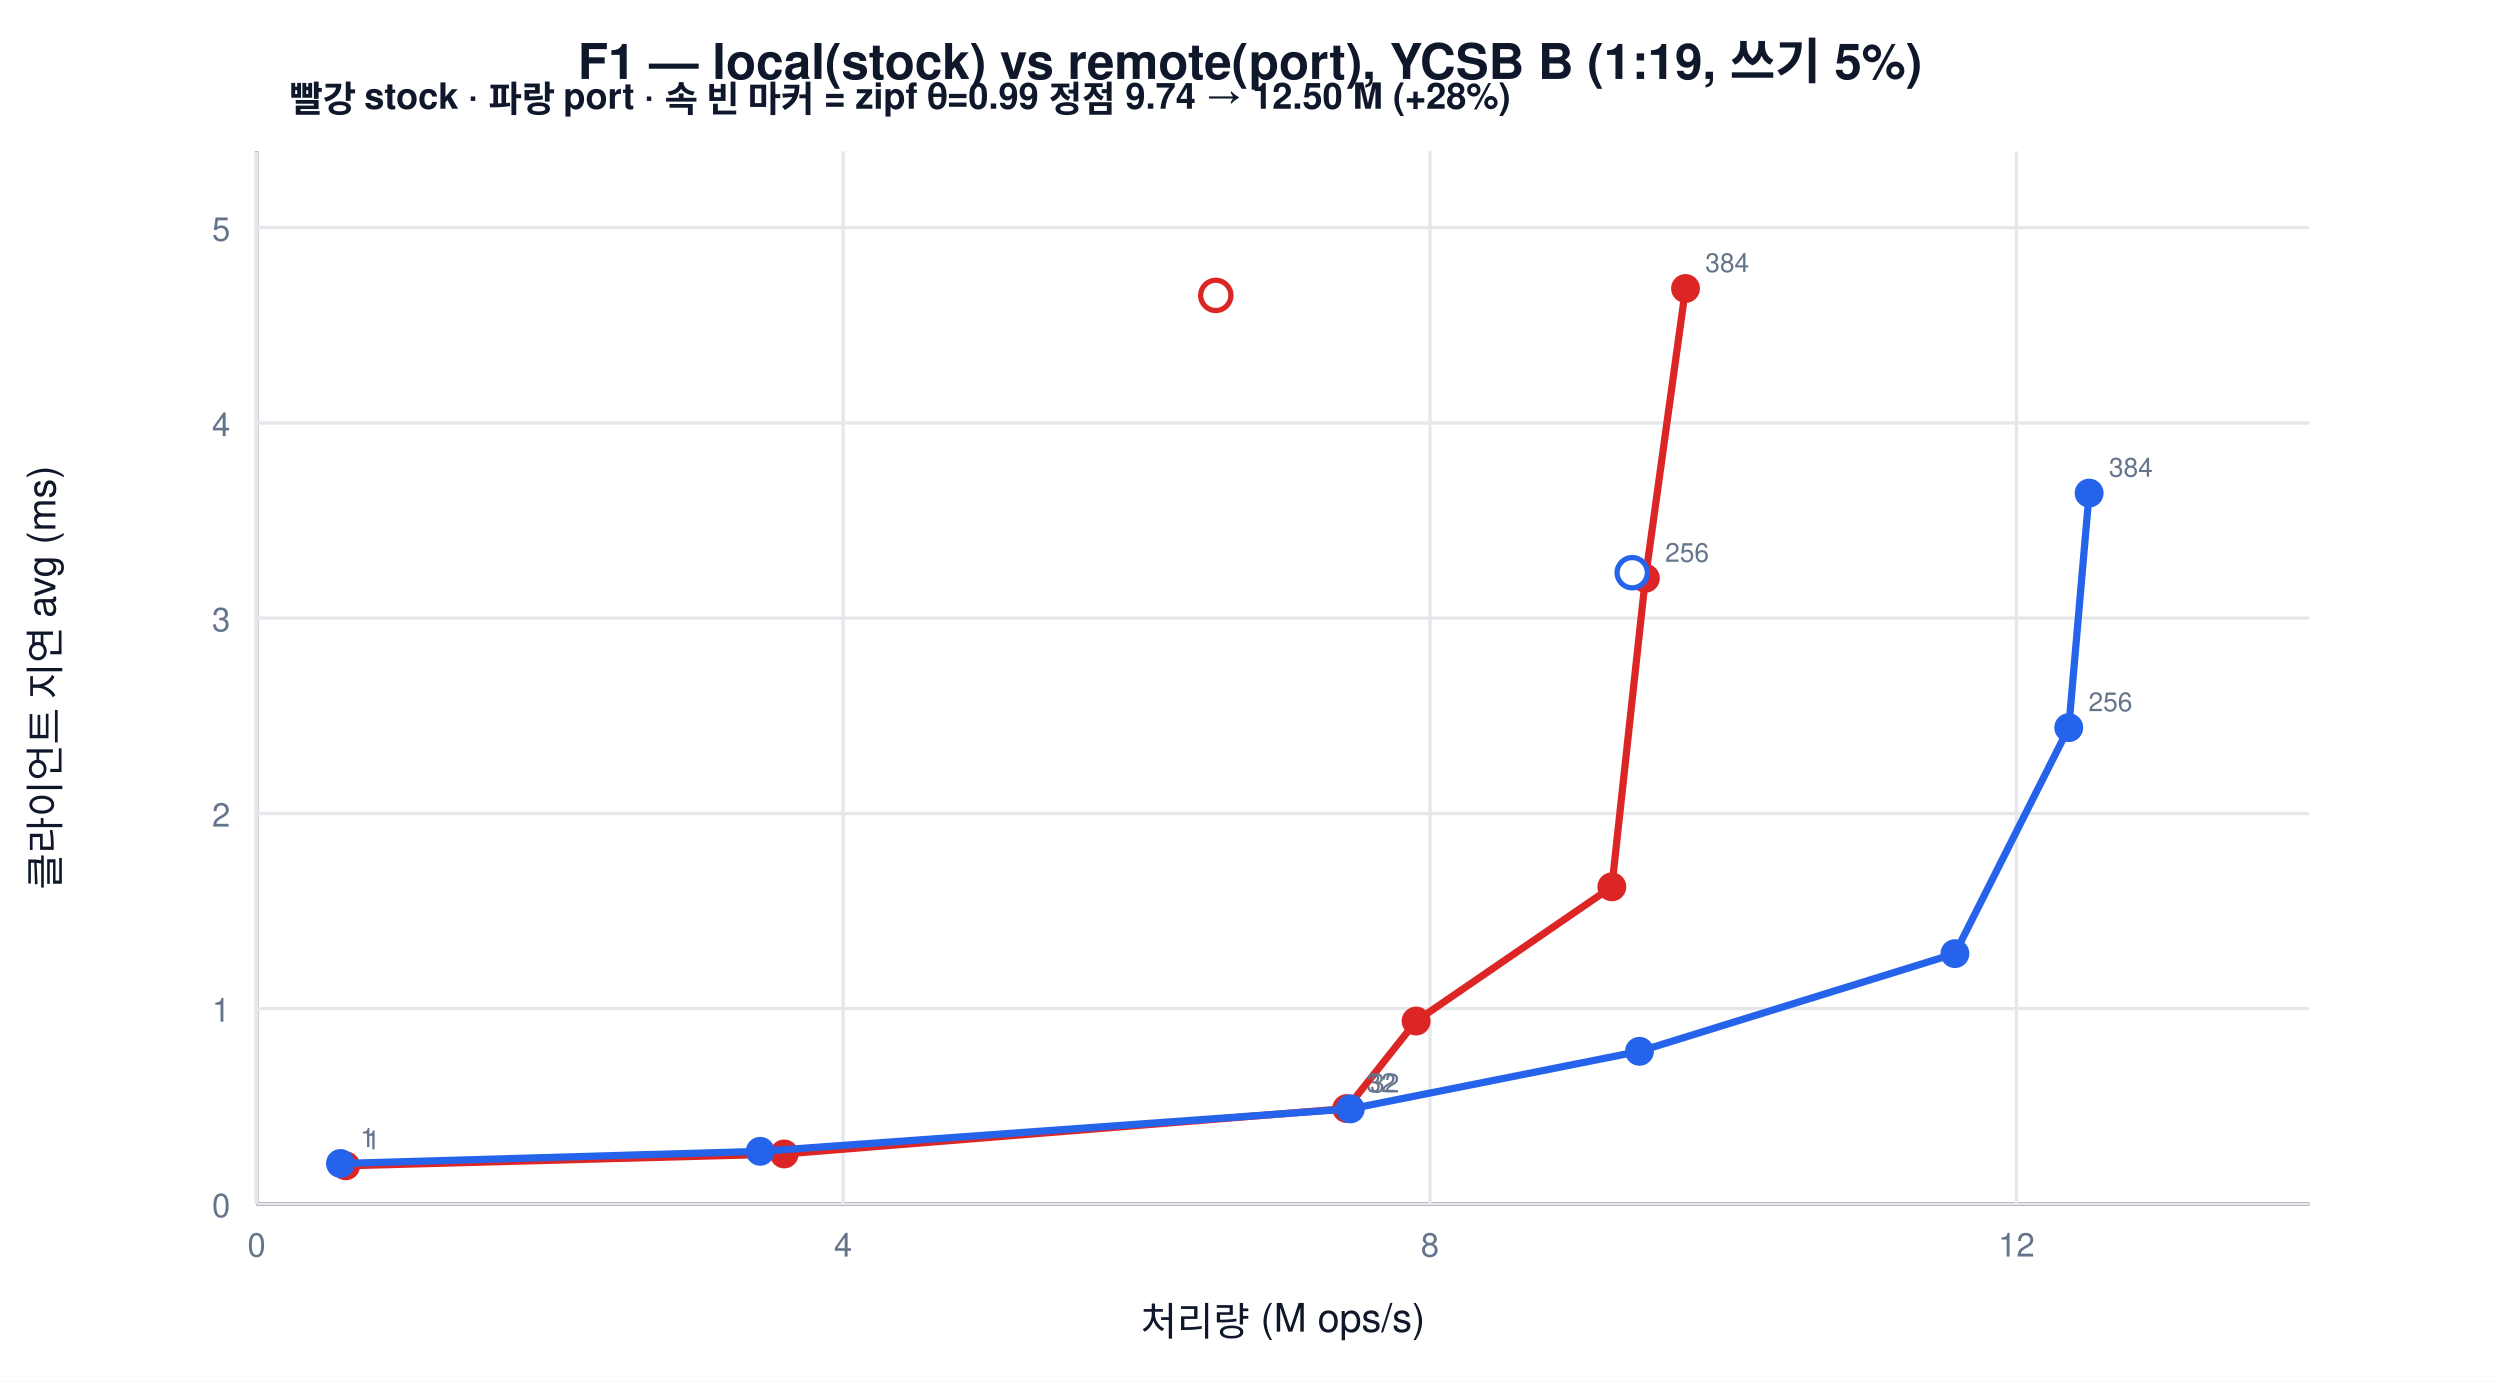
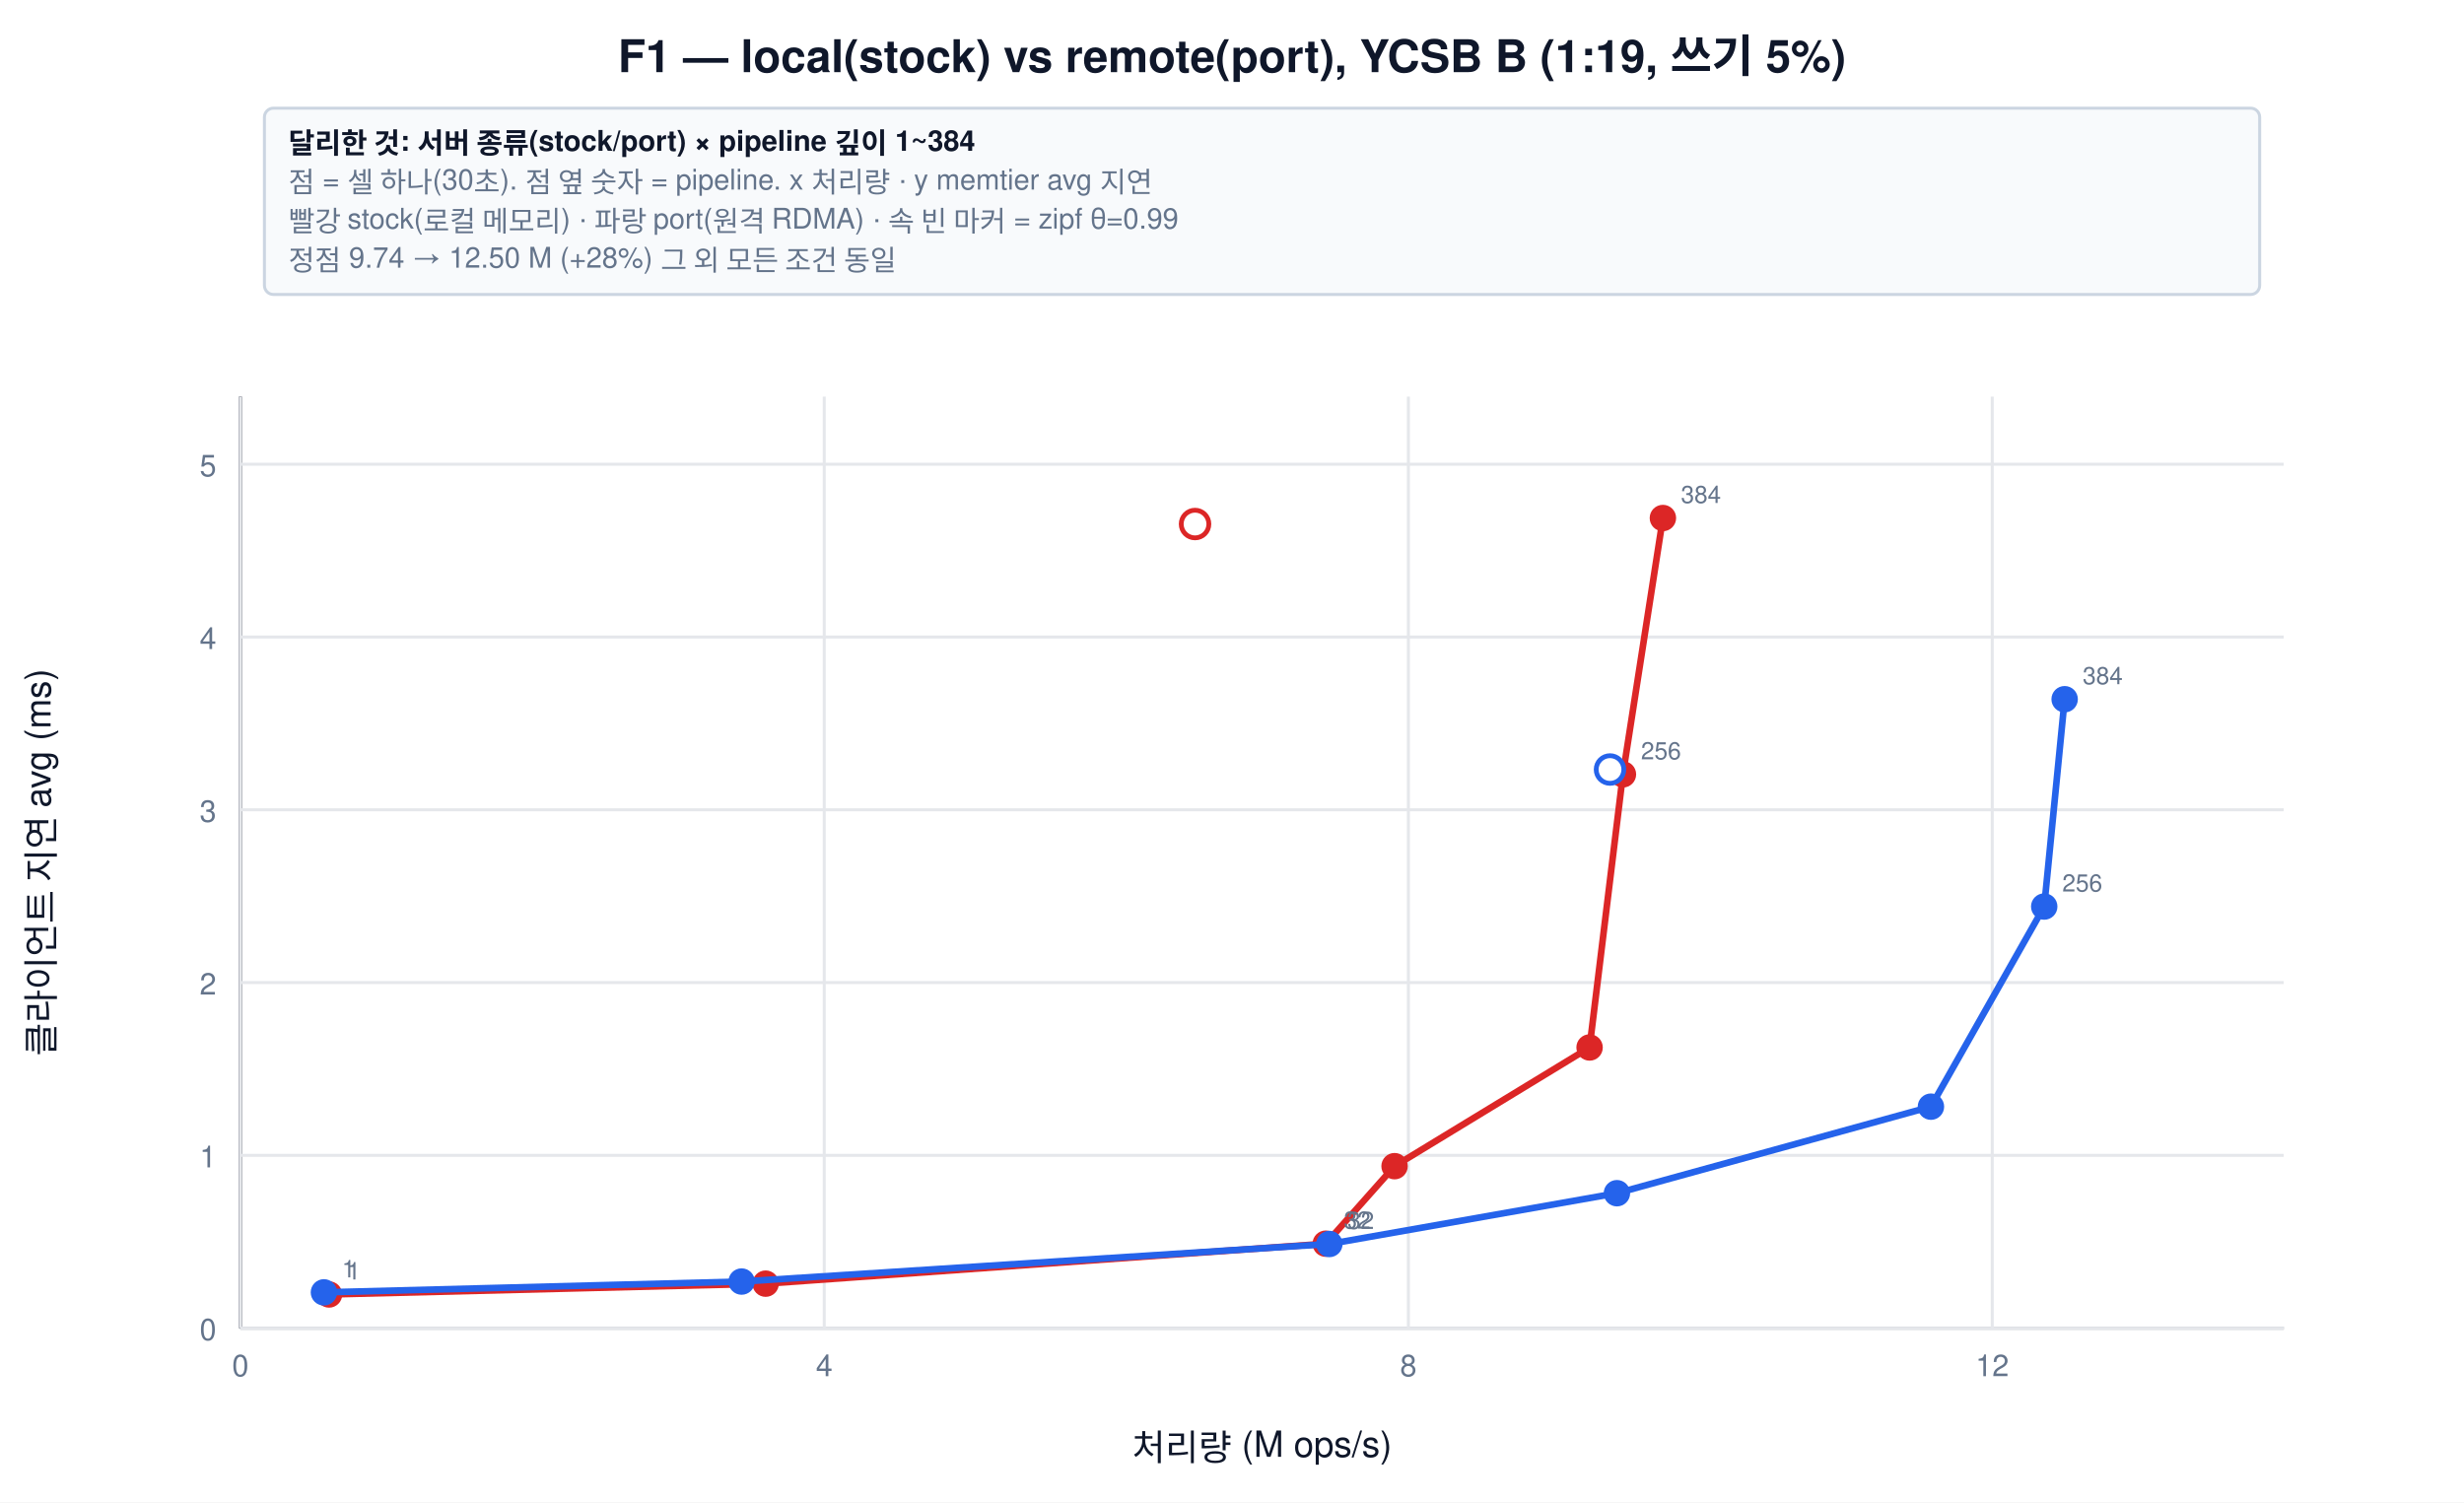
- <svg xmlns="http://www.w3.org/2000/svg" width="760" height="420" viewBox="0 0 760 420" font-family="Helvetica,Arial,sans-serif">
-   <rect width="760" height="420" fill="white" />
-   <text x="380.0" y="24.0" font-size="15" fill="#0f172a" text-anchor="middle" font-weight="600">F1 — local(stock) vs remote(port), YCSB B (1:19, 쓰기 5%)</text>
-   <line x1="78.0" y1="366.0" x2="702.0" y2="366.0" stroke="#0f172a" stroke-width="1" />
-   <line x1="78.0" y1="46.0" x2="78.0" y2="366.0" stroke="#0f172a" stroke-width="1" />
-   <text x="390.0" y="406.0" font-size="12" fill="#0f172a" text-anchor="middle" font-weight="400">처리량 (M ops/s)</text>
-   <text x="18" y="206.0" font-size="12" fill="#0f172a" text-anchor="middle" transform="rotate(-90 18 206.0)">클라이언트 지연 avg (ms)</text>
-   <line x1="78.0" y1="366.0" x2="702.0" y2="366.0" stroke="#e5e7eb" stroke-width="1" />
-   <text x="70.0" y="370.0" font-size="10" fill="#64748b" text-anchor="end" font-weight="400">0</text>
-   <line x1="78.0" y1="306.6" x2="702.0" y2="306.6" stroke="#e5e7eb" stroke-width="1" />
-   <text x="70.0" y="310.6" font-size="10" fill="#64748b" text-anchor="end" font-weight="400">1</text>
-   <line x1="78.0" y1="247.3" x2="702.0" y2="247.3" stroke="#e5e7eb" stroke-width="1" />
-   <text x="70.0" y="251.3" font-size="10" fill="#64748b" text-anchor="end" font-weight="400">2</text>
-   <line x1="78.0" y1="187.9" x2="702.0" y2="187.9" stroke="#e5e7eb" stroke-width="1" />
-   <text x="70.0" y="191.9" font-size="10" fill="#64748b" text-anchor="end" font-weight="400">3</text>
-   <line x1="78.0" y1="128.6" x2="702.0" y2="128.6" stroke="#e5e7eb" stroke-width="1" />
-   <text x="70.0" y="132.6" font-size="10" fill="#64748b" text-anchor="end" font-weight="400">4</text>
-   <line x1="78.0" y1="69.2" x2="702.0" y2="69.2" stroke="#e5e7eb" stroke-width="1" />
-   <text x="70.0" y="73.2" font-size="10" fill="#64748b" text-anchor="end" font-weight="400">5</text>
-   <line x1="78.0" y1="46.0" x2="78.0" y2="366.0" stroke="#e5e7eb" stroke-width="1" />
-   <text x="78.0" y="382.0" font-size="10" fill="#64748b" text-anchor="middle" font-weight="400">0</text>
-   <line x1="256.3" y1="46.0" x2="256.3" y2="366.0" stroke="#e5e7eb" stroke-width="1" />
-   <text x="256.3" y="382.0" font-size="10" fill="#64748b" text-anchor="middle" font-weight="400">4</text>
-   <line x1="434.7" y1="46.0" x2="434.7" y2="366.0" stroke="#e5e7eb" stroke-width="1" />
-   <text x="434.7" y="382.0" font-size="10" fill="#64748b" text-anchor="middle" font-weight="400">8</text>
-   <line x1="613.0" y1="46.0" x2="613.0" y2="366.0" stroke="#e5e7eb" stroke-width="1" />
-   <text x="613.0" y="382.0" font-size="10" fill="#64748b" text-anchor="middle" font-weight="400">12</text>
-   <path d="M 105.1,354.4 L 238.4,350.8 L 409.4,337.0 L 430.5,310.4 L 490.0,269.6 L 500.2,175.8 L 512.4,87.7" fill="none" stroke="#dc2626" stroke-width="2.2" />
-   <circle cx="105.1" cy="354.4" r="3.6" fill="#dc2626" stroke="#dc2626" stroke-width="1.6" />
-   <text x="111.1" y="349.4" font-size="8" fill="#64748b" text-anchor="start" font-weight="400">1</text>
-   <circle cx="238.4" cy="350.8" r="3.6" fill="#dc2626" stroke="#dc2626" stroke-width="1.6" />
-   <circle cx="409.4" cy="337.0" r="3.6" fill="#dc2626" stroke="#dc2626" stroke-width="1.6" />
-   <text x="415.4" y="332.0" font-size="8" fill="#64748b" text-anchor="start" font-weight="400">32</text>
-   <circle cx="430.5" cy="310.4" r="3.6" fill="#dc2626" stroke="#dc2626" stroke-width="1.6" />
-   <circle cx="490.0" cy="269.6" r="3.6" fill="#dc2626" stroke="#dc2626" stroke-width="1.6" />
-   <circle cx="500.2" cy="175.8" r="3.6" fill="#dc2626" stroke="#dc2626" stroke-width="1.6" />
-   <text x="506.2" y="170.8" font-size="8" fill="#64748b" text-anchor="start" font-weight="400">256</text>
-   <circle cx="512.4" cy="87.7" r="3.6" fill="#dc2626" stroke="#dc2626" stroke-width="1.6" />
-   <text x="518.4" y="82.7" font-size="8" fill="#64748b" text-anchor="start" font-weight="400">384</text>
-   <circle cx="369.6" cy="89.8" r="4.6" fill="white" stroke="#dc2626" stroke-width="1.6" />
-   <path d="M 103.5,353.7 L 231.1,350.0 L 410.5,337.1 L 498.4,319.6 L 594.3,289.9 L 628.9,221.2 L 635.1,149.9" fill="none" stroke="#2563eb" stroke-width="2.2" />
-   <circle cx="103.5" cy="353.7" r="3.6" fill="#2563eb" stroke="#2563eb" stroke-width="1.6" />
-   <text x="109.5" y="348.7" font-size="8" fill="#64748b" text-anchor="start" font-weight="400">1</text>
-   <circle cx="231.1" cy="350.0" r="3.6" fill="#2563eb" stroke="#2563eb" stroke-width="1.6" />
-   <circle cx="410.5" cy="337.1" r="3.6" fill="#2563eb" stroke="#2563eb" stroke-width="1.6" />
-   <text x="416.5" y="332.1" font-size="8" fill="#64748b" text-anchor="start" font-weight="400">32</text>
-   <circle cx="498.4" cy="319.6" r="3.6" fill="#2563eb" stroke="#2563eb" stroke-width="1.6" />
-   <circle cx="594.3" cy="289.9" r="3.6" fill="#2563eb" stroke="#2563eb" stroke-width="1.6" />
-   <circle cx="628.9" cy="221.2" r="3.6" fill="#2563eb" stroke="#2563eb" stroke-width="1.6" />
-   <text x="634.9" y="216.2" font-size="8" fill="#64748b" text-anchor="start" font-weight="400">256</text>
-   <circle cx="635.1" cy="149.9" r="3.6" fill="#2563eb" stroke="#2563eb" stroke-width="1.6" />
-   <text x="641.1" y="144.9" font-size="8" fill="#64748b" text-anchor="start" font-weight="400">384</text>
-   <circle cx="496.2" cy="174.1" r="4.6" fill="white" stroke="#2563eb" stroke-width="1.6" />
-   <text x="88.0" y="34.0" font-size="11" fill="#0f172a" text-anchor="start" font-weight="600">빨강 stock · 파랑 port · 속 빈 마커 = zipf θ=0.99    정점 9.74 → 12.50 M (+28%)</text>
+ <svg xmlns="http://www.w3.org/2000/svg" width="820" height="500" viewBox="0 0 820 500" font-family="Helvetica,Arial,sans-serif">
+   <rect width="820" height="500" fill="white" />
+   <text x="410.0" y="24.0" font-size="15" fill="#0f172a" text-anchor="middle" font-weight="600">F1 — local(stock) vs remote(port), YCSB B (1:19, 쓰기 5%)</text>
+   <line x1="80.0" y1="442.0" x2="760.0" y2="442.0" stroke="#0f172a" stroke-width="1" />
+   <line x1="80.0" y1="132.0" x2="80.0" y2="442.0" stroke="#0f172a" stroke-width="1" />
+   <text x="420.0" y="486.0" font-size="12" fill="#0f172a" text-anchor="middle" font-weight="400">처리량 (M ops/s)</text>
+   <text x="18" y="287.0" font-size="12" fill="#0f172a" text-anchor="middle" transform="rotate(-90 18 287.0)">클라이언트 지연 avg (ms)</text>
+   <line x1="80.0" y1="442.0" x2="760.0" y2="442.0" stroke="#e5e7eb" stroke-width="1" />
+   <text x="72.0" y="446.0" font-size="10" fill="#64748b" text-anchor="end" font-weight="400">0</text>
+   <line x1="80.0" y1="384.5" x2="760.0" y2="384.5" stroke="#e5e7eb" stroke-width="1" />
+   <text x="72.0" y="388.5" font-size="10" fill="#64748b" text-anchor="end" font-weight="400">1</text>
+   <line x1="80.0" y1="327.0" x2="760.0" y2="327.0" stroke="#e5e7eb" stroke-width="1" />
+   <text x="72.0" y="331.0" font-size="10" fill="#64748b" text-anchor="end" font-weight="400">2</text>
+   <line x1="80.0" y1="269.5" x2="760.0" y2="269.5" stroke="#e5e7eb" stroke-width="1" />
+   <text x="72.0" y="273.5" font-size="10" fill="#64748b" text-anchor="end" font-weight="400">3</text>
+   <line x1="80.0" y1="212.0" x2="760.0" y2="212.0" stroke="#e5e7eb" stroke-width="1" />
+   <text x="72.0" y="216.0" font-size="10" fill="#64748b" text-anchor="end" font-weight="400">4</text>
+   <line x1="80.0" y1="154.5" x2="760.0" y2="154.5" stroke="#e5e7eb" stroke-width="1" />
+   <text x="72.0" y="158.5" font-size="10" fill="#64748b" text-anchor="end" font-weight="400">5</text>
+   <line x1="80.0" y1="132.0" x2="80.0" y2="442.0" stroke="#e5e7eb" stroke-width="1" />
+   <text x="80.0" y="458.0" font-size="10" fill="#64748b" text-anchor="middle" font-weight="400">0</text>
+   <line x1="274.3" y1="132.0" x2="274.3" y2="442.0" stroke="#e5e7eb" stroke-width="1" />
+   <text x="274.3" y="458.0" font-size="10" fill="#64748b" text-anchor="middle" font-weight="400">4</text>
+   <line x1="468.7" y1="132.0" x2="468.7" y2="442.0" stroke="#e5e7eb" stroke-width="1" />
+   <text x="468.7" y="458.0" font-size="10" fill="#64748b" text-anchor="middle" font-weight="400">8</text>
+   <line x1="663.0" y1="132.0" x2="663.0" y2="442.0" stroke="#e5e7eb" stroke-width="1" />
+   <text x="663.0" y="458.0" font-size="10" fill="#64748b" text-anchor="middle" font-weight="400">12</text>
+   <path d="M 109.5,430.8 L 254.8,427.2 L 441.2,413.9 L 464.1,388.1 L 529.0,348.6 L 540.1,257.7 L 553.4,172.4" fill="none" stroke="#dc2626" stroke-width="2.2" />
+   <circle cx="109.5" cy="430.8" r="3.6" fill="#dc2626" stroke="#dc2626" stroke-width="1.6" />
+   <text x="115.5" y="425.8" font-size="8" fill="#64748b" text-anchor="start" font-weight="400">1</text>
+   <circle cx="254.8" cy="427.2" r="3.6" fill="#dc2626" stroke="#dc2626" stroke-width="1.6" />
+   <circle cx="441.2" cy="413.9" r="3.6" fill="#dc2626" stroke="#dc2626" stroke-width="1.6" />
+   <text x="447.2" y="408.9" font-size="8" fill="#64748b" text-anchor="start" font-weight="400">32</text>
+   <circle cx="464.1" cy="388.1" r="3.6" fill="#dc2626" stroke="#dc2626" stroke-width="1.6" />
+   <circle cx="529.0" cy="348.6" r="3.6" fill="#dc2626" stroke="#dc2626" stroke-width="1.6" />
+   <circle cx="540.1" cy="257.7" r="3.6" fill="#dc2626" stroke="#dc2626" stroke-width="1.6" />
+   <text x="546.1" y="252.7" font-size="8" fill="#64748b" text-anchor="start" font-weight="400">256</text>
+   <circle cx="553.4" cy="172.4" r="3.6" fill="#dc2626" stroke="#dc2626" stroke-width="1.6" />
+   <text x="559.4" y="167.4" font-size="8" fill="#64748b" text-anchor="start" font-weight="400">384</text>
+   <circle cx="397.7" cy="174.4" r="4.6" fill="white" stroke="#dc2626" stroke-width="1.6" />
+   <path d="M 107.8,430.1 L 246.8,426.5 L 442.4,414.0 L 538.1,397.1 L 642.6,368.3 L 680.3,301.7 L 687.1,232.7" fill="none" stroke="#2563eb" stroke-width="2.2" />
+   <circle cx="107.8" cy="430.1" r="3.6" fill="#2563eb" stroke="#2563eb" stroke-width="1.6" />
+   <text x="113.8" y="425.1" font-size="8" fill="#64748b" text-anchor="start" font-weight="400">1</text>
+   <circle cx="246.8" cy="426.5" r="3.6" fill="#2563eb" stroke="#2563eb" stroke-width="1.6" />
+   <circle cx="442.4" cy="414.0" r="3.6" fill="#2563eb" stroke="#2563eb" stroke-width="1.6" />
+   <text x="448.4" y="409.0" font-size="8" fill="#64748b" text-anchor="start" font-weight="400">32</text>
+   <circle cx="538.1" cy="397.1" r="3.6" fill="#2563eb" stroke="#2563eb" stroke-width="1.6" />
+   <circle cx="642.6" cy="368.3" r="3.6" fill="#2563eb" stroke="#2563eb" stroke-width="1.6" />
+   <circle cx="680.3" cy="301.7" r="3.6" fill="#2563eb" stroke="#2563eb" stroke-width="1.6" />
+   <text x="686.3" y="296.7" font-size="8" fill="#64748b" text-anchor="start" font-weight="400">256</text>
+   <circle cx="687.1" cy="232.7" r="3.6" fill="#2563eb" stroke="#2563eb" stroke-width="1.6" />
+   <text x="693.1" y="227.7" font-size="8" fill="#64748b" text-anchor="start" font-weight="400">384</text>
+   <circle cx="535.8" cy="256.1" r="4.6" fill="white" stroke="#2563eb" stroke-width="1.6" />
+   <rect x="88.0" y="36.0" width="664.0" height="62" fill="#f8fafc" stroke="#cbd5e1" stroke-width="1" rx="3" />
+   <text x="96.0" y="51.0" font-size="9.5" fill="#0f172a" text-anchor="start" font-weight="600">달리한 것: 서버 종류(stock/port) × pipeline 깊이 1~384</text>
+   <text x="96.0" y="64.0" font-size="9.5" fill="#64748b" text-anchor="start" font-weight="400">점 = 셀 하나(30초). 점 옆 숫자 = pipeline.  x 처리량 · y memtier avg 지연</text>
+   <text x="96.0" y="77.0" font-size="9.5" fill="#64748b" text-anchor="start" font-weight="400">빨강 stock(로컬 메모리) · 파랑 port(원격 RDMA) · 속 빈 마커 = zipf θ=0.99</text>
+   <text x="96.0" y="90.0" font-size="9.5" fill="#64748b" text-anchor="start" font-weight="400">정점 9.74 → 12.50 M (+28%)   그 외 모든 조건 동일</text>
</svg>
